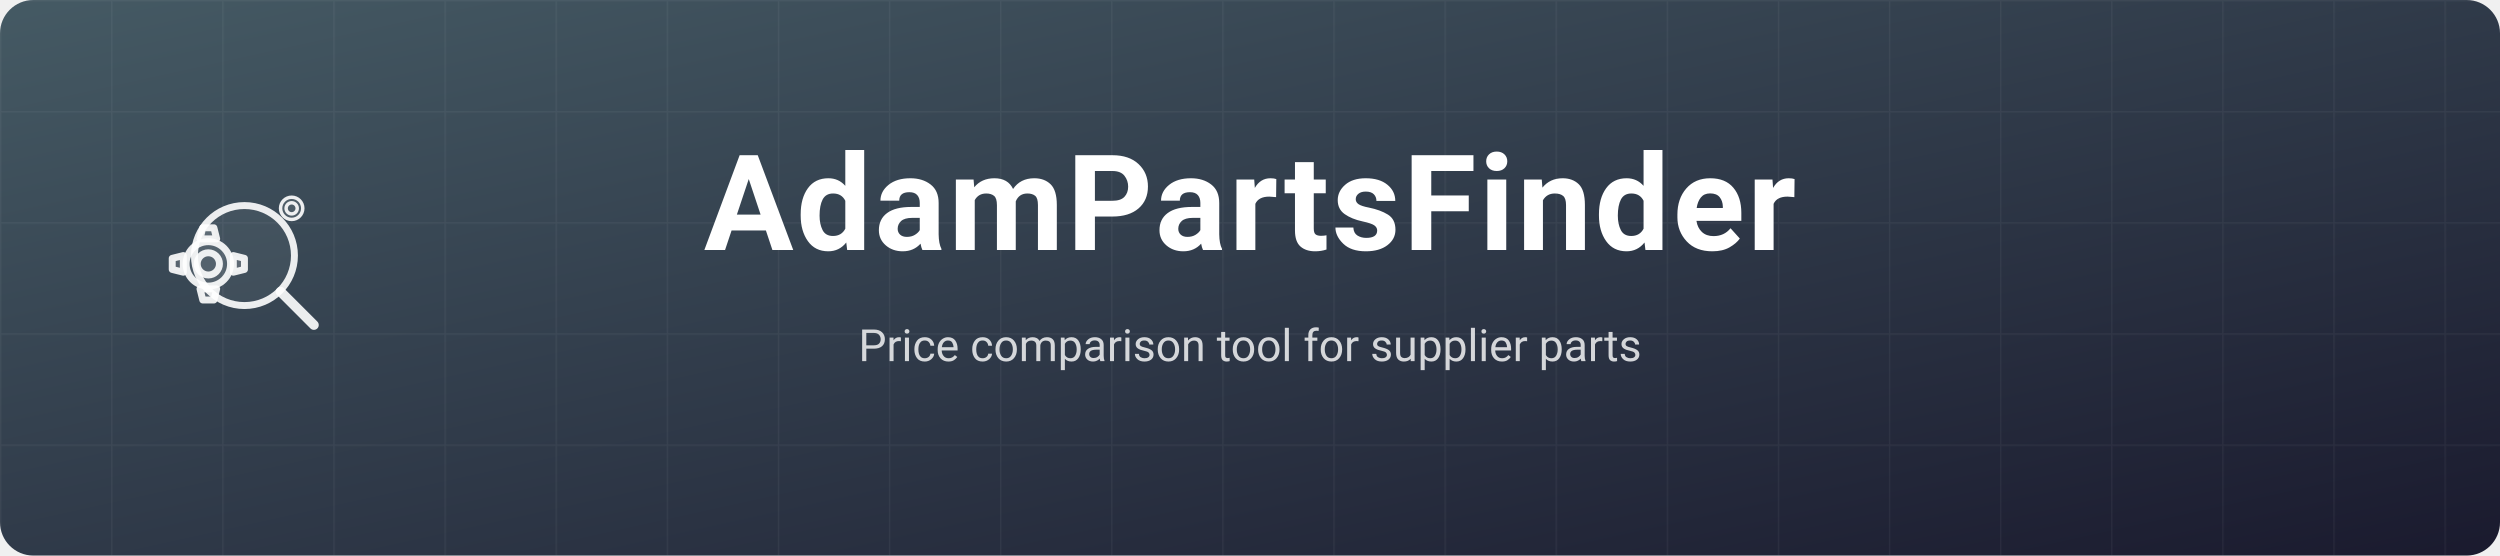
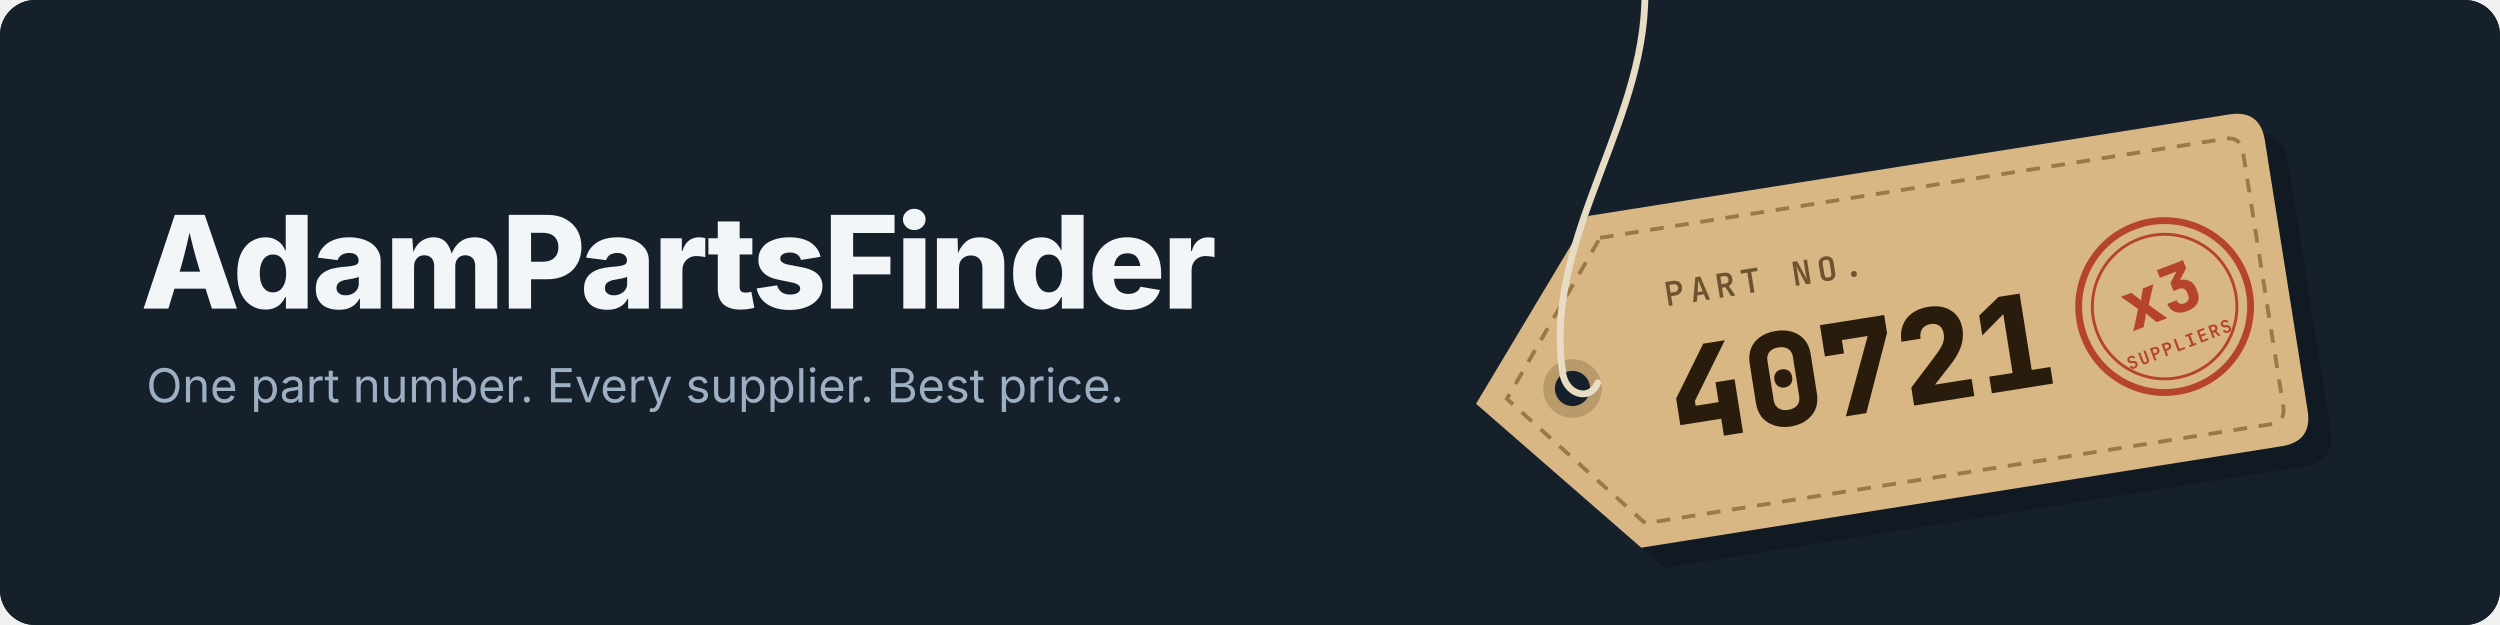
- <svg xmlns="http://www.w3.org/2000/svg" width="900" height="200" viewBox="0 0 900 200">
-   <defs>
-     <linearGradient id="bg" x1="0%" y1="0%" x2="100%" y2="100%">
-       <stop offset="0%" style="stop-color:#455A64" />
-       <stop offset="100%" style="stop-color:#1A1A2E" />
-     </linearGradient>
-     <pattern id="grid" width="40" height="40" patternUnits="userSpaceOnUse">
-       <path d="M 40 0 L 0 0 0 40" fill="none" stroke="rgba(255,255,255,0.05)" stroke-width="1" />
-     </pattern>
-   </defs>
-   <rect width="900" height="200" rx="12" fill="url(#bg)" />
-   <rect width="900" height="200" rx="12" fill="url(#grid)" />
-   <g transform="translate(80, 100)" fill="none" stroke="rgba(255,255,255,0.9)" stroke-width="2.5" stroke-linecap="round" stroke-linejoin="round">
-     <g transform="translate(-5, -5)">
-       <circle cx="0" cy="0" r="8" fill="rgba(255,255,255,0.1)" />
-       <circle cx="0" cy="0" r="4" fill="none" />
-       <path d="M-2,-13 L2,-13 L3,-9 L-3,-9 Z" fill="rgba(255,255,255,0.15)" stroke="rgba(255,255,255,0.9)" />
-       <path d="M-2,13 L2,13 L3,9 L-3,9 Z" fill="rgba(255,255,255,0.15)" stroke="rgba(255,255,255,0.9)" />
-       <path d="M-13,-2 L-13,2 L-9,3 L-9,-3 Z" fill="rgba(255,255,255,0.15)" stroke="rgba(255,255,255,0.9)" />
-       <path d="M13,-2 L13,2 L9,3 L9,-3 Z" fill="rgba(255,255,255,0.15)" stroke="rgba(255,255,255,0.9)" />
+ <svg xmlns="http://www.w3.org/2000/svg" viewBox="0 0 1280 320" width="1280" height="320" role="img" aria-label="AdamPartsFinder">
+   <clipPath id="c">
+     <rect width="1280" height="320" rx="18" />
+   </clipPath>
+   <g clip-path="url(#c)">
+     <rect width="1280" height="320" fill="#15202B" />
+     <path d="M0 0H1280V320H0Z" fill="#15202B" />
+     <path fill="#F3F6F9" d="M73.5 158l16-48h15.3l16.5 48h-12.8l-6.7-21q-1.6-5.2-3.1-11.1q-1.5-5.9-3-12.3h2.6q-1.5 6.4-2.8 12.3q-1.4 5.9-2.9 11.1l-6.4 21zm10.9-10.2v-8.7h26v8.7zm51.5 10.7q-4 0-7.3-2.1q-3.2-2-5.2-6.1q-1.9-4.2-1.9-10.3q0-6.3 2-10.4q2-4.1 5.3-6.1q3.3-2 7-2q2.9 0 4.9 1q2.1 1 3.4 2.5q1.3 1.5 1.9 3.2h.3v-18.2h11.2v48h-11.1v-5.8h-.4q-.7 1.6-2 3q-1.3 1.5-3.3 2.4q-2 .9-4.8.9zm3.9-8.8q2.1 0 3.6-1.2q1.5-1.2 2.3-3.4q.8-2.1.8-5.1q0-3-.8-5.1q-.8-2.2-2.3-3.4q-1.5-1.2-3.6-1.2q-2.2 0-3.7 1.2q-1.5 1.2-2.3 3.4q-.8 2.2-.8 5.1q0 2.9.8 5.1q.8 2.2 2.3 3.4q1.5 1.2 3.7 1.2zm33.7 8.9q-3.4 0-6.1-1.1q-2.7-1.2-4.2-3.6q-1.5-2.3-1.5-5.9q0-3 1-5.1q1.1-2 2.9-3.3q1.9-1.3 4.3-2q2.4-.6 5.2-.9q3.1-.2 4.9-.5q1.9-.3 2.8-.9q.8-.7.8-1.8v-.1q0-1.3-.6-2.1q-.5-.9-1.6-1.3q-1.1-.5-2.7-.5q-1.5 0-2.7.5q-1.2.4-2 1.3q-.8.8-1.1 1.9l-10.2-1.3q.7-3.1 2.8-5.4q2.1-2.4 5.5-3.7q3.3-1.3 7.8-1.3q3.4 0 6.3.8q2.9.8 5.1 2.3q2.2 1.6 3.4 3.8q1.3 2.2 1.3 5.1v24.5h-10.6v-5h-.3q-1 1.8-2.5 3.1q-1.5 1.2-3.5 1.9q-1.9.6-4.5.6zm3.5-7.4q1.9 0 3.4-.8q1.5-.7 2.4-2.1q.9-1.3.9-3.1v-3.5q-.5.3-1.2.5q-.7.2-1.6.4q-.9.2-1.7.3q-.9.2-1.7.3q-1.6.2-2.8.8q-1.2.5-1.8 1.4q-.6.9-.6 2.1q0 1.2.6 2q.6.8 1.7 1.3q1 .4 2.4.4zm23.8 6.8v-36h10.3l.7 9.3h-.8q.8-3.5 2.5-5.7q1.6-2.1 3.9-3.1q2.2-1 4.6-1q3.9 0 6.3 2.5q2.3 2.5 3.6 8.1h-1.2q.8-3.8 2.7-6.1q1.9-2.4 4.4-3.5q2.5-1 5.2-1q3.4 0 6 1.4q2.6 1.5 4.1 4.3q1.5 2.7 1.5 6.5v24.3h-11.3v-21.8q0-2.7-1.4-4.1q-1.4-1.4-3.7-1.4q-1.5 0-2.7.7q-1.2.7-1.8 2q-.6 1.2-.6 3v21.6h-10.8v-21.9q0-2.5-1.4-4q-1.4-1.4-3.6-1.4q-1.6 0-2.8.7q-1.1.7-1.8 2q-.7 1.3-.7 3.2v21.4zm59.7 0v-48h19.7q5.4 0 9.3 2.1q3.9 2.1 6.1 5.8q2.1 3.8 2.1 8.7q0 4.9-2.2 8.6q-2.1 3.7-6.1 5.8q-4 2-9.5 2h-12.2v-9h10.1q2.7 0 4.5-.9q1.8-1 2.7-2.6q.9-1.7.9-3.9q0-2.3-.9-3.9q-.9-1.7-2.7-2.6q-1.9-.9-4.5-.9h-5.9v38.8zm50.4.6q-3.4 0-6.1-1.1q-2.7-1.2-4.2-3.6q-1.6-2.3-1.6-5.9q0-3 1.1-5.1q1-2 2.9-3.3q1.9-1.3 4.3-2q2.4-.6 5.1-.9q3.1-.2 5-.5q1.9-.3 2.7-.9q.9-.7.9-1.8v-.1q0-1.3-.6-2.1q-.6-.9-1.7-1.3q-1.1-.5-2.6-.5q-1.6 0-2.8.5q-1.2.4-1.9 1.3q-.8.8-1.1 1.9l-10.2-1.3q.7-3.1 2.8-5.4q2.1-2.4 5.4-3.7q3.4-1.3 7.9-1.3q3.3 0 6.3.8q2.9.8 5.1 2.3q2.2 1.6 3.4 3.8q1.2 2.2 1.2 5.1v24.5h-10.6v-5h-.3q-.9 1.8-2.4 3.1q-1.5 1.2-3.5 1.9q-2 .6-4.5.6zm3.4-7.4q1.9 0 3.4-.8q1.6-.7 2.5-2.1q.9-1.3.9-3.1v-3.5q-.5.3-1.2.5q-.8.2-1.6.4q-.9.2-1.8.3q-.8.2-1.6.3q-1.7.2-2.8.8q-1.2.5-1.8 1.4q-.6.9-.6 2.1q0 1.2.6 2q.6.8 1.6 1.3q1.1.4 2.4.4zm23.9 6.8v-36h10.9v6.5h.3q1-3.5 3.3-5.3q2.2-1.7 5.2-1.7q.8 0 1.6.1q.9.1 1.6.3v9.8q-.8-.3-2.1-.4q-1.4-.2-2.4-.2q-2.1 0-3.7.9q-1.6.9-2.6 2.6q-.9 1.6-.9 3.7v19.7zm47-36v8.3h-22.5v-8.3zm-17.7-8.6h11.2v33.6q0 1.4.7 2.1q.7.7 2.2.7q.6 0 1.6-.1q1.1-.2 1.5-.3l1.5 8.2q-1.9.5-3.7.7q-1.8.2-3.4.2q-5.7 0-8.7-2.7q-2.9-2.7-2.9-7.8zm36.7 45.3q-4.6 0-8.1-1.3q-3.6-1.3-5.8-3.8q-2.2-2.5-2.9-5.9l10.5-1.6q.6 2.3 2.3 3.5q1.6 1.2 4.4 1.2q2.4 0 3.7-.8q1.4-.9 1.4-2.2q0-1.3-1.1-2q-1.1-.8-3.3-1.2l-6.3-1.3q-5.4-1-8-3.6q-2.7-2.6-2.7-6.7q0-3.7 2-6.2q1.9-2.6 5.5-3.9q3.5-1.4 8.4-1.4q4.5 0 7.8 1.2q3.4 1.2 5.4 3.5q2.1 2.2 2.7 5.3l-10 1.6q-.5-1.8-1.9-2.8q-1.5-1-3.8-1q-2.1 0-3.5.8q-1.4.8-1.4 2.2q0 1.1.9 1.9q.9.8 3.2 1.3l6.9 1.3q5.3 1 8 3.4q2.6 2.4 2.6 6.3q0 3.7-2.2 6.4q-2.1 2.8-6 4.3q-3.8 1.5-8.7 1.5zm21.2-.7v-48h32.6v9.3h-21.2v12.1h19.1v9.1h-19.1v17.5zm37.1 0v-36h11.3v36zm5.6-40.2q-2.4 0-4.1-1.6q-1.7-1.6-1.7-3.9q0-2.2 1.7-3.8q1.7-1.6 4.1-1.6q2.4 0 4.1 1.6q1.7 1.6 1.7 3.8q0 2.3-1.7 3.9q-1.7 1.6-4.1 1.6zm22.9 19.6v20.6h-11.3v-36h10.6l.2 9.1h-.5q1.3-4.3 4.2-7q2.8-2.6 7.5-2.6q3.8 0 6.6 1.7q2.8 1.7 4.4 4.7q1.5 3.1 1.5 7.2v22.9h-11.2v-20.8q0-3-1.6-4.7q-1.5-1.7-4.3-1.7q-1.8 0-3.2.8q-1.4.8-2.2 2.2q-.7 1.5-.7 3.6zm42.2 21.1q-4 0-7.3-2.1q-3.3-2-5.2-6.1q-2-4.2-2-10.3q0-6.3 2.1-10.4q2-4.1 5.2-6.1q3.3-2 7.1-2q2.9 0 4.9 1q2 1 3.3 2.5q1.3 1.5 2 3.2h.2v-18.2h11.3v48h-11.1v-5.8h-.4q-.7 1.6-2 3q-1.4 1.5-3.4 2.4q-2 .9-4.7.9zm3.8-8.8q2.1 0 3.7-1.2q1.5-1.2 2.3-3.4q.8-2.1.8-5.1q0-3-.8-5.1q-.8-2.2-2.3-3.4q-1.5-1.2-3.7-1.2q-2.2 0-3.7 1.2q-1.5 1.2-2.2 3.4q-.8 2.2-.8 5.1q0 2.9.8 5.1q.8 2.2 2.3 3.4q1.5 1.2 3.6 1.2zm40.5 9q-5.6 0-9.7-2.3q-4.1-2.2-6.3-6.4q-2.2-4.1-2.2-9.9q0-5.5 2.2-9.7q2.2-4.2 6.2-6.5q4-2.4 9.4-2.4q3.8 0 7 1.2q3.1 1.2 5.5 3.5q2.3 2.4 3.6 5.8q1.3 3.4 1.3 7.9v2.8h-31.2v-6.5h25.8l-5.2 1.5q0-2.5-.8-4.3q-.8-1.8-2.2-2.8q-1.5-.9-3.7-.9q-2.2 0-3.7.9q-1.5 1-2.3 2.8q-.8 1.7-.8 4.1v4.7q0 2.8.9 4.6q.9 1.9 2.6 2.8q1.6.9 3.8.9q1.5 0 2.7-.4q1.3-.4 2.2-1.3q.9-.8 1.3-2l10 1.7q-.9 3.1-3.1 5.4q-2.2 2.3-5.6 3.5q-3.3 1.3-7.7 1.3zm21.4-.7v-36h10.9v6.5h.4q.9-3.5 3.2-5.3q2.2-1.7 5.2-1.7q.8 0 1.6.1q.9.1 1.6.3v9.8q-.8-.3-2.1-.4q-1.4-.2-2.4-.2q-2.1 0-3.7.9q-1.6.9-2.6 2.6q-.9 1.6-.9 3.7v19.7z" />
+     <path fill="#9DB0C3" d="M84.2 206.2q-2.3 0-4-1q-1.8-1.1-2.8-3.1q-1-2.1-1-4.8q0-2.8 1-4.8q1-2 2.8-3.1q1.7-1.1 4-1.1q2.2 0 4 1.1q1.7 1.1 2.7 3.1q1 2 1 4.8q0 2.7-1 4.8q-1 2-2.7 3.1q-1.8 1-4 1zm0-2q1.5 0 2.8-.8q1.3-.8 2-2.4q.8-1.5.8-3.7q0-2.3-.8-3.8q-.7-1.6-2-2.3q-1.3-.8-2.8-.8q-1.6 0-2.8.8q-1.3.8-2.1 2.3q-.7 1.5-.7 3.8q0 2.2.7 3.7q.8 1.6 2.1 2.4q1.2.8 2.8.8zm13.1-6.1v7.9h-2.1v-13.1h2v3.2h-.3q.6-1.8 1.8-2.6q1.1-.8 2.5-.8q1.4 0 2.4.6q1 .5 1.5 1.6q.6 1.1.6 2.8v8.3h-2.1v-8.1q0-1.6-.8-2.4q-.8-.9-2.2-.9q-.9 0-1.7.4q-.7.5-1.2 1.2q-.4.8-.4 1.9zm17.6 8.2q-1.9 0-3.3-.9q-1.4-.8-2.1-2.3q-.7-1.5-.7-3.5q0-2.1.7-3.6q.7-1.5 2-2.4q1.4-.9 3.1-.9q1.1 0 2.1.4q1 .3 1.8 1.1q.9.8 1.4 2q.5 1.3.5 3.1v.9h-10.2v-1.8h9l-1 .6q0-1.2-.4-2.3q-.4-1-1.2-1.5q-.8-.6-2-.6q-1.1 0-2 .6q-.8.6-1.3 1.5q-.4.9-.4 2v1.2q0 1.4.5 2.4q.5 1.1 1.4 1.6q.9.5 2.1.5q.8 0 1.4-.2q.6-.2 1.1-.7q.5-.4.7-1.1l2 .6q-.3.9-1 1.7q-.7.7-1.8 1.2q-1.1.4-2.4.4zm15.2 4.6v-18h2.1v2.1h.2q.2-.4.6-.9q.4-.5 1.2-.9q.7-.5 2-.5q1.6 0 2.9.9q1.2.8 1.9 2.3q.8 1.5.8 3.6q0 2.1-.8 3.6q-.7 1.5-1.9 2.3q-1.3.9-2.9.9q-1.2 0-2-.4q-.8-.5-1.2-1q-.4-.6-.6-.9h-.2v6.9zm5.8-6.5q1.2 0 2-.7q.9-.6 1.3-1.7q.4-1.2.4-2.5q0-1.4-.4-2.5q-.4-1.1-1.2-1.7q-.9-.7-2.1-.7q-1.2 0-2 .6q-.9.6-1.3 1.7q-.4 1.1-.4 2.6q0 1.4.4 2.5q.5 1.1 1.3 1.8q.8.6 2 .6zm12.8 1.9q-1.2 0-2.2-.5q-1-.4-1.6-1.3q-.6-.9-.6-2.2q0-1.2.4-1.9q.4-.7 1.2-1.1q.7-.4 1.6-.6q.9-.2 1.9-.3q1.1-.1 1.9-.2q.7-.1 1.1-.3q.3-.2.3-.7h0q0-.9-.3-1.4q-.3-.6-.9-.9q-.6-.3-1.5-.3q-1 0-1.6.3q-.7.3-1.1.7q-.4.5-.6.9l-2.1-.7q.5-1.2 1.4-1.8q.8-.7 1.9-1q1-.3 2-.3q.7 0 1.5.2q.8.2 1.6.6q.8.5 1.3 1.4q.5.9.5 2.5v8.6h-2v-1.8h-.2q-.2.5-.7 1q-.5.4-1.3.8q-.8.3-1.9.3zm.4-1.9q1.2 0 2-.4q.8-.5 1.2-1.2q.4-.7.4-1.5v-1.9q-.1.2-.5.3q-.5.1-1 .2q-.6.1-1.1.2q-.5.1-.8.1q-.8.1-1.5.3q-.6.3-1 .7q-.4.4-.4 1.2q0 .7.3 1.1q.4.5 1 .7q.6.2 1.4.2zm9.4 1.6v-13.1h2.1v2h.1q.4-1 1.3-1.6q.9-.6 2.1-.6q.2 0 .6 0q.3 0 .5 0v2.2q-.1-.1-.5-.1q-.4 0-.8 0q-.9 0-1.7.3q-.7.4-1.1 1.1q-.5.7-.5 1.6v8.2zm14.6-13.1v1.8h-6.8v-1.8zm-4.8-3.1h2.1v12.8q0 .9.4 1.3q.3.4 1.1.4q.2 0 .6-.1q.3 0 .5-.1l.5 1.8q-.4.1-.8.2q-.4.1-.8.1q-1.7 0-2.7-.9q-.9-.9-.9-2.5zm16.4 8.3v7.9h-2.2v-13.1h2.1v3.2h-.3q.6-1.8 1.7-2.6q1.1-.8 2.6-.8q1.3 0 2.3.6q1 .5 1.6 1.6q.5 1.1.5 2.8v8.3h-2.1v-8.1q0-1.6-.8-2.4q-.8-.9-2.1-.9q-1 0-1.7.4q-.8.5-1.2 1.2q-.4.8-.4 1.9zm16.5 8.1q-1.4 0-2.4-.6q-1-.5-1.5-1.6q-.6-1.1-.6-2.8v-8.3h2.1v8.1q0 1.6.8 2.4q.8.9 2.2.9q.9 0 1.7-.4q.7-.5 1.2-1.2q.4-.8.4-1.9v-7.9h2.1v13.1h-2v-3.2h.3q-.7 1.9-1.8 2.6q-1.1.8-2.5.8zm9.7-.2v-13.1h2.1v2.9h-.2q.3-1 .9-1.7q.5-.7 1.3-1.1q.8-.3 1.6-.3q1.5 0 2.4.8q.8.9 1.1 2.4h-.3q.3-1 .9-1.7q.6-.8 1.5-1.1q.9-.4 1.9-.4q1.1 0 2.1.5q.9.4 1.5 1.4q.5 1 .5 2.6v8.8h-2.1v-8.8q0-1.4-.8-2q-.8-.6-1.8-.6q-.9 0-1.5.4q-.7.3-1 1q-.4.6-.4 1.4v8.6h-2.1v-9q0-1.1-.7-1.7q-.7-.7-1.8-.7q-.8 0-1.5.3q-.7.4-1.1 1.1q-.4.7-.4 1.8v8.2zm27.1.3q-1.2 0-2-.4q-.7-.5-1.2-1q-.4-.6-.6-.9h-.2v2h-2.1v-17.5h2.1v6.5h.2q.2-.4.6-.9q.4-.5 1.2-.9q.7-.5 2-.5q1.6 0 2.9.9q1.2.8 2 2.3q.7 1.5.7 3.6q0 2.1-.7 3.6q-.7 1.5-2 2.3q-1.2.9-2.9.9zm-.3-1.9q1.2 0 2.1-.7q.8-.6 1.2-1.7q.4-1.2.4-2.5q0-1.4-.4-2.5q-.4-1.1-1.2-1.7q-.9-.7-2.1-.7q-1.2 0-2 .6q-.8.6-1.3 1.7q-.4 1.1-.4 2.6q0 1.4.4 2.5q.5 1.1 1.3 1.8q.8.6 2 .6zm14.4 1.9q-1.9 0-3.2-.9q-1.4-.8-2.2-2.3q-.7-1.5-.7-3.5q0-2.1.7-3.6q.8-1.5 2.1-2.4q1.3-.9 3.1-.9q1 0 2.1.4q1 .3 1.8 1.1q.8.8 1.3 2q.5 1.3.5 3.1v.9h-10.2v-1.8h9.1l-1 .6q0-1.2-.4-2.3q-.4-1-1.2-1.5q-.8-.6-2-.6q-1.2 0-2 .6q-.9.6-1.3 1.5q-.5.9-.5 2v1.2q0 1.4.5 2.4q.5 1.1 1.4 1.6q1 .5 2.2.5q.7 0 1.4-.2q.6-.2 1-.7q.5-.4.8-1.1l2 .6q-.3.9-1 1.7q-.8.7-1.8 1.2q-1.1.4-2.5.4zm8.5-.3v-13.1h2.1v2h.1q.4-1 1.3-1.6q.9-.6 2.1-.6q.2 0 .6 0q.3 0 .5 0v2.2q-.1-.1-.5-.1q-.4 0-.8 0q-.9 0-1.7.3q-.7.4-1.1 1.1q-.5.7-.5 1.6v8.2zm9.2.2q-.7 0-1.2-.5q-.4-.5-.4-1.1q0-.7.4-1.1q.5-.5 1.2-.5q.6 0 1.1.5q.4.4.4 1.1q0 .6-.4 1.1q-.5.5-1.1.5zm12.3-.2v-17.5h10.6v2h-8.4v5.7h7.8v2h-7.8v5.8h8.5v2zm17.9 0l-5-13.1h2.3l2.8 7.8q.5 1.2.8 2.4q.3 1.2.6 2.3h-.7q.3-1.1.6-2.3q.3-1.2.8-2.4l2.7-7.8h2.4l-5.1 13.1zm14.8.3q-1.9 0-3.3-.9q-1.4-.8-2.1-2.3q-.8-1.5-.8-3.5q0-2.1.8-3.6q.7-1.5 2-2.4q1.4-.9 3.1-.9q1.1 0 2.1.4q1 .3 1.8 1.1q.9.8 1.3 2q.5 1.3.5 3.1v.9h-10.1v-1.8h9l-1 .6q0-1.2-.4-2.3q-.4-1-1.2-1.5q-.8-.6-2-.6q-1.2 0-2 .6q-.8.6-1.3 1.5q-.4.9-.4 2v1.2q0 1.4.5 2.4q.5 1.1 1.4 1.6q.9.5 2.1.5q.8 0 1.4-.2q.6-.2 1.1-.7q.4-.4.7-1.1l2 .6q-.3.9-1 1.7q-.7.7-1.8 1.2q-1.1.4-2.4.4zm8.5-.3v-13.1h2v2h.1q.4-1 1.3-1.6q1-.6 2.1-.6q.3 0 .6 0q.3 0 .5 0v2.2q-.1-.1-.5-.1q-.3 0-.8 0q-.9 0-1.6.3q-.8.4-1.2 1.1q-.4.7-.4 1.6v8.2zm9.2 4.7l.5-1.8l.2.1q.7.1 1.2.1q.5-.1.9-.6q.5-.4.8-1.3l.4-1.1l-5-13.2h2.3l2.8 7.8q.4 1.2.7 2.4q.3 1.2.6 2.3h-.7q.3-1.1.6-2.3q.3-1.2.8-2.4l2.8-7.8h2.3l-5.8 15.1q-.4 1-.9 1.7q-.6.6-1.3 1q-.8.3-1.7.3q-.6 0-1-.1q-.4-.1-.5-.2zm24.9-4.4q-1.4 0-2.4-.4q-1.1-.4-1.8-1.2q-.6-.8-.9-1.9l2-.5q.3 1.1 1.1 1.6q.8.5 1.9.5q1.4 0 2.2-.6q.8-.5.8-1.4q0-.6-.4-1.1q-.5-.4-1.5-.7l-2.2-.5q-1.7-.4-2.6-1.3q-.9-.9-.9-2.2q0-1.2.7-2q.6-.9 1.7-1.4q1.1-.5 2.5-.5q1.3 0 2.3.4q.9.4 1.5 1.2q.6.7.9 1.6l-1.9.5q-.3-.7-.9-1.3q-.6-.6-1.9-.6q-1.2 0-2 .6q-.7.5-.7 1.3q0 .8.5 1.2q.5.4 1.7.7l1.9.5q1.8.4 2.7 1.3q.8.9.8 2.2q0 1.2-.6 2.1q-.7.8-1.8 1.4q-1.2.5-2.7.5zm12.6-.1q-1.3 0-2.3-.6q-1-.5-1.6-1.6q-.5-1.1-.5-2.8v-8.3h2.1v8.1q0 1.6.8 2.4q.8.9 2.2.9q.9 0 1.6-.4q.8-.5 1.2-1.2q.4-.8.4-1.9v-7.9h2.2v13.1h-2.1v-3.2h.3q-.6 1.9-1.7 2.6q-1.1.8-2.6.8zm9.8 4.7v-18h2v2.1h.2q.3-.4.7-.9q.4-.5 1.1-.9q.8-.5 2-.5q1.7 0 2.9.9q1.3.8 2 2.3q.7 1.5.7 3.6q0 2.1-.7 3.6q-.7 1.5-2 2.3q-1.2.9-2.8.9q-1.3 0-2.1-.4q-.7-.5-1.1-1q-.4-.6-.7-.9h-.1v6.9zm5.7-6.5q1.3 0 2.1-.7q.8-.6 1.2-1.7q.4-1.2.4-2.5q0-1.4-.4-2.5q-.4-1.1-1.2-1.7q-.8-.7-2.1-.7q-1.2 0-2 .6q-.8.6-1.2 1.7q-.4 1.1-.4 2.6q0 1.4.4 2.5q.4 1.1 1.2 1.8q.9.6 2 .6zm9 6.5v-18h2v2.1h.2q.3-.4.7-.9q.4-.5 1.1-.9q.8-.5 2-.5q1.7 0 2.9.9q1.3.8 2 2.3q.7 1.5.7 3.6q0 2.1-.7 3.6q-.7 1.5-2 2.3q-1.2.9-2.9.9q-1.2 0-2-.4q-.7-.5-1.1-1q-.4-.6-.7-.9h-.1v6.9zm5.7-6.5q1.3 0 2.1-.7q.8-.6 1.2-1.7q.4-1.2.4-2.5q0-1.4-.4-2.5q-.4-1.1-1.2-1.7q-.8-.7-2.1-.7q-1.2 0-2 .6q-.8.6-1.2 1.7q-.4 1.1-.4 2.6q0 1.4.4 2.5q.4 1.1 1.2 1.8q.8.6 2 .6zm11.1-15.9v17.5h-2.1v-17.5zm3.7 17.5v-13.1h2.1v13.1zm1-15.2q-.6 0-1-.5q-.4-.4-.4-.9q0-.6.4-1q.4-.4 1-.4q.6 0 1.1.4q.4.4.4 1q0 .5-.4.9q-.5.5-1.1.5zm10.3 15.5q-1.9 0-3.3-.9q-1.4-.8-2.1-2.3q-.7-1.5-.7-3.5q0-2.1.7-3.6q.7-1.5 2-2.4q1.4-.9 3.1-.9q1.1 0 2.1.4q1 .3 1.8 1.1q.9.8 1.4 2q.5 1.3.5 3.1v.9h-10.2v-1.8h9l-1 .6q0-1.2-.4-2.3q-.4-1-1.2-1.5q-.8-.6-2-.6q-1.1 0-2 .6q-.8.6-1.3 1.5q-.4.9-.4 2v1.2q0 1.4.5 2.4q.5 1.1 1.4 1.6q.9.5 2.1.5q.8 0 1.4-.2q.6-.2 1.1-.7q.5-.4.7-1.1l2 .6q-.3.9-1 1.7q-.7.7-1.8 1.2q-1.1.4-2.4.4zm8.5-.3v-13.1h2v2h.2q.3-1 1.3-1.6q.9-.6 2.1-.6q.2 0 .5 0q.3 0 .5 0v2.2q-.1-.1-.4-.1q-.4 0-.8 0q-1 0-1.7.3q-.8.4-1.2 1.1q-.4.7-.4 1.6v8.2zm9.1.2q-.6 0-1.1-.5q-.5-.5-.5-1.1q0-.7.5-1.1q.5-.5 1.1-.5q.7 0 1.1.5q.5.4.5 1.1q0 .6-.5 1.1q-.4.5-1.1.5zm12.3-.2v-17.5h6.2q1.8 0 3 .7q1.2.6 1.8 1.6q.6 1.1.6 2.4q0 1.1-.4 1.8q-.4.8-1.1 1.2q-.6.4-1.4.6v.2q.9 0 1.7.6q.8.5 1.3 1.4q.6 1 .6 2.3q0 1.4-.6 2.4q-.6 1.1-1.9 1.7q-1.3.6-3.4.6zm2.3-2h4.1q2 0 2.9-.8q.8-.7.8-1.9q0-.9-.4-1.6q-.5-.7-1.3-1.2q-.8-.4-1.9-.4h-4.2zm0-7.8h3.8q.9 0 1.7-.4q.8-.3 1.2-1q.5-.7.5-1.6q0-1.1-.8-1.9q-.8-.8-2.5-.8h-3.9zm18.7 10.1q-1.9 0-3.3-.9q-1.4-.8-2.1-2.3q-.8-1.5-.8-3.5q0-2.1.8-3.6q.7-1.5 2-2.4q1.4-.9 3.1-.9q1.1 0 2.1.4q1 .3 1.8 1.1q.9.8 1.4 2q.4 1.3.4 3.1v.9h-10.1v-1.8h9l-1 .6q0-1.2-.4-2.3q-.4-1-1.2-1.5q-.8-.6-2-.6q-1.1 0-2 .6q-.8.6-1.3 1.5q-.4.9-.4 2v1.2q0 1.4.5 2.4q.5 1.1 1.4 1.6q.9.5 2.1.5q.8 0 1.4-.2q.6-.2 1.1-.7q.5-.4.7-1.1l2 .6q-.3.9-1 1.7q-.7.7-1.8 1.2q-1.1.4-2.4.4zm12.9 0q-1.3 0-2.4-.4q-1-.4-1.7-1.2q-.7-.8-.9-1.9l2-.5q.3 1.1 1.1 1.6q.7.5 1.9.5q1.4 0 2.2-.6q.8-.5.8-1.4q0-.6-.5-1.1q-.4-.4-1.4-.7l-2.2-.5q-1.8-.4-2.6-1.3q-.9-.9-.9-2.2q0-1.2.6-2q.7-.9 1.7-1.4q1.1-.5 2.5-.5q1.4 0 2.3.4q1 .4 1.6 1.2q.6.7.8 1.6l-1.9.5q-.2-.7-.9-1.3q-.6-.6-1.9-.6q-1.1 0-1.9.6q-.8.5-.8 1.3q0 .8.5 1.2q.6.4 1.7.7l2 .5q1.8.4 2.6 1.3q.9.9.9 2.2q0 1.2-.7 2.1q-.6.8-1.8 1.4q-1.1.5-2.7.5zm13.4-13.4v1.8h-6.8v-1.8zm-4.8-3.1h2.1v12.8q0 .9.4 1.3q.3.4 1.1.4q.2 0 .6-.1q.3 0 .5-.1l.5 1.8q-.4.1-.8.2q-.4.1-.8.1q-1.7 0-2.7-.9q-.9-.9-.9-2.5zm14.2 21.1v-18h2.1v2.1h.2q.2-.4.6-.9q.4-.5 1.2-.9q.7-.5 2-.5q1.7 0 2.9.9q1.2.8 2 2.3q.7 1.5.7 3.6q0 2.1-.7 3.6q-.7 1.5-2 2.3q-1.2.9-2.9.9q-1.2 0-2-.4q-.7-.5-1.2-1q-.4-.6-.6-.9h-.1v6.9zm5.8-6.5q1.2 0 2.1-.7q.8-.6 1.2-1.7q.4-1.2.4-2.5q0-1.4-.4-2.5q-.4-1.1-1.2-1.7q-.9-.7-2.1-.7q-1.2 0-2 .6q-.8.6-1.3 1.7q-.4 1.1-.4 2.6q0 1.4.4 2.5q.5 1.1 1.3 1.8q.8.6 2 .6zm8.9 1.6v-13.1h2.1v2h.1q.4-1 1.3-1.6q.9-.6 2.1-.6q.2 0 .6 0q.3 0 .5 0v2.2q-.1-.1-.5-.1q-.4 0-.8 0q-.9 0-1.7.3q-.7.4-1.1 1.1q-.5.7-.5 1.6v8.2zm9.3 0v-13.1h2.1v13.1zm1.1-15.2q-.6 0-1.1-.5q-.4-.4-.4-.9q0-.6.4-1q.5-.4 1.1-.4q.6 0 1 .4q.4.4.4 1q0 .5-.4.9q-.4.5-1 .5zm10.1 15.5q-1.8 0-3.2-.9q-1.3-.8-2.1-2.3q-.7-1.6-.7-3.6q0-2 .7-3.5q.8-1.6 2.1-2.4q1.4-.9 3.2-.9q.9 0 1.7.3q.9.2 1.6.7q.7.5 1.2 1.1q.5.7.8 1.6l-2.1.5q-.1-.5-.4-.9q-.3-.4-.7-.7q-.4-.3-1-.5q-.5-.2-1.1-.2q-1.4 0-2.2.7q-.8.7-1.3 1.8q-.4 1.1-.4 2.4q0 1.3.4 2.4q.5 1.1 1.3 1.8q.8.7 2.2.7q.6 0 1.2-.2q.5-.2.9-.5q.5-.3.8-.7q.2-.5.4-1l2 .6q-.3.8-.8 1.5q-.5.7-1.2 1.2q-.7.5-1.5.7q-.9.3-1.8.3zm13.8 0q-1.9 0-3.2-.9q-1.4-.8-2.2-2.3q-.7-1.5-.7-3.5q0-2.1.7-3.6q.7-1.5 2.1-2.4q1.3-.9 3.1-.9q1 0 2 .4q1.1.3 1.9 1.1q.8.8 1.3 2q.5 1.3.5 3.1v.9h-10.2v-1.8h9.1l-1 .6q0-1.2-.4-2.3q-.4-1-1.2-1.5q-.8-.6-2-.6q-1.2 0-2 .6q-.9.6-1.3 1.5q-.5.9-.5 2v1.2q0 1.4.5 2.4q.5 1.1 1.4 1.6q1 .5 2.1.5q.8 0 1.5-.2q.6-.2 1-.7q.5-.4.7-1.1l2.1.6q-.3.9-1 1.7q-.8.7-1.8 1.2q-1.1.4-2.5.4zm10.1-.1q-.6 0-1.1-.5q-.5-.5-.5-1.1q0-.7.5-1.1q.5-.5 1.1-.5q.7 0 1.1.5q.5.4.5 1.1q0 .6-.5 1.1q-.4.5-1.1.5z" />
+     <g transform="translate(975 172) rotate(-9)">
+       <path d="M-150 -86H182Q198 -86 198 -70V70Q198 86 182 86H-150L-222 0Z" fill="#0B1117" opacity=".45" transform="translate(10 12)" />
+       <path d="M-150 -86H182Q198 -86 198 -70V70Q198 86 182 86H-150L-222 0Z" fill="#D8B784" />
+       <path d="M-146 -74H178Q186 -74 186 -66V66Q186 74 178 74H-146L-206 0Z" fill="none" stroke="#9C7747" stroke-width="2" stroke-dasharray="7 6" />
+       <circle cx="-172" cy="0" r="15" fill="#B89A6B" />
+       <circle cx="-172" cy="0" r="9" fill="#15202B" />
+       <path fill="#6E5330" d="M-116.6 -34L-116.6 -46.4L-112.5 -46.4Q-111.3 -46.4 -110.4 -45.9Q-109.5 -45.5 -109 -44.6Q-108.5 -43.8 -108.5 -42.6Q-108.5 -41.5 -109 -40.6Q-109.5 -39.8 -110.4 -39.3Q-111.3 -38.8 -112.5 -38.8L-114.7 -38.8L-114.7 -34ZM-114.7 -40.6L-112.5 -40.6Q-111.6 -40.6 -111.1 -41.2Q-110.5 -41.7 -110.5 -42.6Q-110.5 -43.5 -111.1 -44.1Q-111.6 -44.6 -112.5 -44.6L-114.7 -44.6ZM-104.1 -34L-101 -46.4L-98.4 -46.4L-95.3 -34L-97.3 -34L-98 -37.1L-101.4 -37.1L-102.1 -34ZM-101 -38.7L-98.4 -38.7L-99.2 -42.2Q-99.4 -43.1 -99.5 -43.7Q-99.7 -44.4 -99.7 -44.7Q-99.7 -44.4 -99.9 -43.7Q-100 -43.1 -100.2 -42.2ZM-90.2 -34L-90.2 -46.4L-86.3 -46.4Q-85.1 -46.4 -84.2 -46Q-83.3 -45.5 -82.8 -44.7Q-82.4 -43.9 -82.4 -42.7Q-82.4 -41.5 -83 -40.6Q-83.6 -39.7 -84.7 -39.3L-82.2 -34L-84.4 -34L-86.6 -39L-88.3 -39L-88.3 -34ZM-88.3 -40.8L-86.3 -40.8Q-85.4 -40.8 -84.9 -41.3Q-84.4 -41.8 -84.4 -42.7Q-84.4 -43.6 -84.9 -44.1Q-85.4 -44.7 -86.3 -44.7L-88.3 -44.7ZM-74.3 -34L-74.3 -44.6L-77.6 -44.6L-77.6 -46.4L-69 -46.4L-69 -44.6L-72.3 -44.6L-72.3 -34ZM-50.7 -34L-50.7 -46.4L-48.2 -46.4L-44.7 -36.2Q-44.7 -36.8 -44.8 -37.5Q-44.9 -38.2 -44.9 -38.9Q-44.9 -39.7 -44.9 -40.3L-44.9 -46.4L-43.1 -46.4L-43.1 -34L-45.6 -34L-49.1 -44.2Q-49 -43.7 -49 -43Q-48.9 -42.4 -48.9 -41.6Q-48.9 -40.9 -48.9 -40.3L-48.9 -34ZM-33.7 -33.8Q-34.9 -33.8 -35.7 -34.3Q-36.6 -34.7 -37.1 -35.5Q-37.5 -36.4 -37.5 -37.5L-37.5 -42.9Q-37.5 -44.1 -37.1 -44.9Q-36.6 -45.7 -35.7 -46.1Q-34.9 -46.6 -33.7 -46.6Q-32.5 -46.6 -31.7 -46.1Q-30.8 -45.7 -30.3 -44.9Q-29.9 -44.1 -29.9 -42.9L-29.9 -37.5Q-29.9 -36.4 -30.3 -35.5Q-30.8 -34.7 -31.7 -34.3Q-32.5 -33.8 -33.7 -33.8ZM-33.7 -35.6Q-32.8 -35.6 -32.3 -36.1Q-31.9 -36.6 -31.9 -37.5L-31.9 -42.9Q-31.9 -43.9 -32.3 -44.3Q-32.8 -44.8 -33.7 -44.8Q-34.6 -44.8 -35.1 -44.3Q-35.5 -43.9 -35.5 -42.9L-35.5 -37.5Q-35.5 -36.6 -35.1 -36.1Q-34.6 -35.6 -33.7 -35.6ZM-20.5 -33.8Q-21.2 -33.8 -21.6 -34.2Q-22 -34.7 -22 -35.4Q-22 -36.1 -21.6 -36.5Q-21.2 -36.9 -20.5 -36.9Q-19.8 -36.9 -19.4 -36.5Q-19 -36.1 -19 -35.4Q-19 -34.7 -19.4 -34.2Q-19.8 -33.8 -20.5 -33.8Z" />
+       <path fill="#2A1C0C" d="M-99.2 36L-99.2 27.2L-120.4 27.2L-120.4 13.4L-102.3 -12.2L-91.1 -12.2L-111.1 16.1L-111.1 18.6L-99.2 18.6L-99.2 8.3L-89.3 8.3L-89.3 36ZM-64.6 36.7Q-69.4 36.7 -73 34.8Q-76.5 33 -78.5 29.8Q-80.4 26.5 -80.4 22.1L-80.4 1.7Q-80.4 -2.7 -78.5 -6Q-76.6 -9.2 -73 -11Q-69.4 -12.8 -64.6 -12.8Q-59.7 -12.8 -56.2 -11Q-52.7 -9.2 -50.7 -6Q-48.8 -2.7 -48.8 1.7L-48.8 22.1Q-48.8 26.5 -50.7 29.8Q-52.7 33 -56.2 34.8Q-59.7 36.7 -64.6 36.7ZM-64.6 28.1Q-61.5 28.1 -59.7 26.5Q-58 24.9 -58 22.1L-58 1.7Q-58 -1.1 -59.7 -2.7Q-61.5 -4.3 -64.6 -4.3Q-67.7 -4.3 -69.5 -2.7Q-71.2 -1.1 -71.2 1.7L-71.2 22.1Q-71.2 24.9 -69.4 26.5Q-67.6 28.1 -64.6 28.1ZM-64.6 16.5Q-66.6 16.5 -67.9 15.2Q-69.2 13.8 -69.2 11.7Q-69.2 9.6 -67.9 8.3Q-66.7 7.1 -64.6 7.1Q-62.5 7.1 -61.2 8.4Q-60 9.6 -60 11.7Q-60 13.8 -61.2 15.1Q-62.5 16.5 -64.6 16.5ZM-36 36L-18.5 -2.9L-31.9 -2.9L-31.9 4L-41.8 4L-41.8 -12.2L-8.5 -12.2L-8.5 -2.9L-25.4 36ZM-.6 36L-.6 26.7L14.7 11.9Q17.4 9.3 18.8 7Q20.1 4.8 20.1 2.1Q20.1 -.8 18.6 -2.3Q17 -3.9 14.3 -3.9Q11.4 -3.9 9.7 -2.2Q8 -.4 8 2.7L-1.9 2.7Q-1.9 -2.1 .1 -5.5Q2.1 -9 5.8 -10.9Q9.5 -12.8 14.5 -12.8Q19.2 -12.8 22.7 -11.1Q26.2 -9.3 28.1 -6.2Q30 -3.1 30 1.1Q30 5.8 27.7 10.1Q25.4 14.4 20.3 19L11.6 27.1L30.6 27.1L30.6 36ZM39.7 36L39.7 27.4L51.8 27.4L51.8 -3.1L39.5 6L39.5 -4.3L50.8 -12.2L61.7 -12.2L61.7 27.4L71.4 27.4L71.4 36Z" />
+       <g transform="translate(134 6) rotate(-12)" opacity=".92">
+         <circle r="44" fill="none" stroke="#B23A26" stroke-width="3.5" />
+         <circle r="37" fill="none" stroke="#B23A26" stroke-width="1.5" />
+         <path fill="#B23A26" d="M-19.5 6L-13.1 -3.7L-19.1 -12.7L-13.4 -12.7L-11.1 -9Q-10.8 -8.5 -10.6 -8Q-10.3 -7.4 -10.2 -7.1Q-10.1 -7.4 -9.8 -8Q-9.6 -8.5 -9.3 -9L-7 -12.7L-1.3 -12.7L-7.3 -3.7L-.9 6L-6.6 6L-9.3 1.6Q-9.6 1.1 -9.8 .6Q-10.1 0 -10.2 -.3Q-10.3 0 -10.6 .6Q-10.8 1.1 -11.1 1.6L-13.8 6ZM10.1 6.3Q7.5 6.3 5.7 5.5Q3.8 4.6 2.8 3Q1.8 1.4 1.8 -.8L6.9 -.8Q6.9 .6 7.7 1.3Q8.5 2.1 10.1 2.1Q11.6 2.1 12.4 1.3Q13.3 .6 13.3 -.8L13.3 -2.8Q13.3 -4.2 12.4 -5Q11.6 -5.8 10.1 -5.8L7.1 -5.8L7.1 -10.2L12.1 -14.6L3 -14.6L3 -18.8L17.3 -18.8L17.3 -14.4L10.1 -8L10.1 -10.1Q13.9 -10.1 16.1 -8.1Q18.4 -6.2 18.4 -2.9L18.4 -.8Q18.4 1.4 17.4 3Q16.4 4.6 14.5 5.5Q12.6 6.3 10.1 6.3Z" />
+         <path fill="#B23A26" d="M-25.6 24.1Q-26.3 24.1 -26.8 23.9Q-27.2 23.6 -27.5 23.2Q-27.8 22.8 -27.8 22.2L-26.7 22.2Q-26.7 22.6 -26.4 22.9Q-26.1 23.1 -25.6 23.1Q-25.1 23.1 -24.8 22.9Q-24.5 22.7 -24.5 22.3Q-24.5 21.9 -24.7 21.7Q-24.9 21.4 -25.3 21.3L-26 21.1Q-26.8 20.9 -27.2 20.4Q-27.7 19.9 -27.7 19.2Q-27.7 18.6 -27.4 18.2Q-27.1 17.8 -26.7 17.6Q-26.2 17.3 -25.6 17.3Q-24.6 17.3 -24.1 17.8Q-23.5 18.3 -23.5 19.1L-24.6 19.1Q-24.6 18.8 -24.9 18.5Q-25.1 18.3 -25.6 18.3Q-26 18.3 -26.3 18.5Q-26.5 18.7 -26.5 19.1Q-26.5 19.5 -26.3 19.7Q-26.2 19.9 -25.8 20L-25 20.2Q-24.2 20.4 -23.8 21Q-23.4 21.5 -23.4 22.2Q-23.4 22.8 -23.7 23.2Q-24 23.6 -24.4 23.9Q-24.9 24.1 -25.6 24.1ZM-19.2 24.1Q-20.2 24.1 -20.7 23.6Q-21.2 23 -21.2 22.1L-21.2 17.4L-20.1 17.4L-20.1 22.1Q-20.1 22.6 -19.9 22.8Q-19.7 23.1 -19.2 23.1Q-18.8 23.1 -18.5 22.8Q-18.3 22.6 -18.3 22.1L-18.3 17.4L-17.2 17.4L-17.2 22.1Q-17.2 23 -17.7 23.6Q-18.2 24.1 -19.2 24.1ZM-14.8 24L-14.8 17.4L-12.6 17.4Q-12 17.4 -11.5 17.7Q-11 17.9 -10.7 18.4Q-10.4 18.8 -10.4 19.5Q-10.4 20.1 -10.7 20.5Q-11 21 -11.5 21.2Q-12 21.5 -12.6 21.5L-13.7 21.5L-13.7 24ZM-13.7 20.5L-12.6 20.5Q-12.1 20.5 -11.9 20.2Q-11.6 19.9 -11.6 19.5Q-11.6 19 -11.9 18.7Q-12.1 18.4 -12.6 18.4L-13.7 18.4ZM-8.4 24L-8.4 17.4L-6.2 17.4Q-5.6 17.4 -5.1 17.7Q-4.6 17.9 -4.3 18.4Q-4 18.8 -4 19.5Q-4 20.1 -4.3 20.5Q-4.6 21 -5.1 21.2Q-5.6 21.5 -6.2 21.5L-7.3 21.5L-7.3 24ZM-7.3 20.5L-6.2 20.5Q-5.7 20.5 -5.5 20.2Q-5.2 19.9 -5.2 19.5Q-5.2 19 -5.5 18.7Q-5.7 18.4 -6.2 18.4L-7.3 18.4ZM-1.8 24L-1.8 17.4L-.6 17.4L-.6 23L2.1 23L2.1 24ZM4.5 24L4.5 23L5.8 23L5.8 18.4L4.5 18.4L4.5 17.4L8.3 17.4L8.3 18.4L7 18.4L7 23L8.3 23L8.3 24ZM10.9 24L10.9 17.4L14.8 17.4L14.8 18.4L12 18.4L12 20.1L14.5 20.1L14.5 21.1L12 21.1L12 23L14.8 23L14.8 24ZM17.2 24L17.2 17.4L19.3 17.4Q19.9 17.4 20.4 17.7Q20.9 17.9 21.2 18.4Q21.4 18.8 21.4 19.4Q21.4 20 21.1 20.5Q20.8 21 20.2 21.2L21.5 24L20.3 24L19.1 21.4L18.3 21.4L18.3 24ZM18.3 20.4L19.3 20.4Q19.7 20.4 20 20.1Q20.3 19.9 20.3 19.4Q20.3 19 20 18.7Q19.7 18.4 19.3 18.4L18.3 18.4ZM25.6 24.1Q24.9 24.1 24.4 23.9Q24 23.6 23.7 23.2Q23.4 22.8 23.4 22.2L24.5 22.2Q24.5 22.6 24.8 22.9Q25.1 23.1 25.6 23.1Q26.1 23.1 26.4 22.9Q26.7 22.7 26.7 22.3Q26.7 21.9 26.5 21.7Q26.3 21.4 25.9 21.3L25.2 21.1Q24.4 20.9 24 20.4Q23.5 19.9 23.5 19.2Q23.5 18.6 23.8 18.2Q24.1 17.8 24.5 17.6Q25 17.3 25.6 17.3Q26.6 17.3 27.1 17.8Q27.7 18.3 27.7 19.1L26.6 19.1Q26.6 18.8 26.3 18.5Q26.1 18.3 25.6 18.3Q25.2 18.3 24.9 18.5Q24.7 18.7 24.7 19.1Q24.7 19.5 24.9 19.7Q25 19.9 25.4 20L26.2 20.2Q27 20.4 27.4 21Q27.8 21.5 27.8 22.2Q27.8 22.8 27.5 23.2Q27.2 23.6 26.8 23.9Q26.3 24.1 25.6 24.1Z" />
+       </g>
    </g>
-     <circle cx="8" cy="-8" r="18" fill="rgba(255,255,255,0.05)" stroke="rgba(255,255,255,0.9)" />
-     <line x1="21" y1="5" x2="33" y2="17" stroke-width="3.5" />
-     <g transform="translate(25, -25) scale(0.5)">
-       <circle cx="0" cy="0" r="8" fill="rgba(255,255,255,0.1)" />
-       <circle cx="0" cy="0" r="4" fill="none" />
-     </g>
+     <path d="M842 -10C846 60 790 120 800 190" fill="none" stroke="#E9DCC4" stroke-width="3.5" />
+     <path d="M800 190C801 202 814 206 818 196" fill="none" stroke="#E9DCC4" stroke-width="3.5" stroke-linecap="round" />
  </g>
-   <text x="450" y="90" font-family="'Segoe UI', Roboto, Arial, sans-serif" font-size="48" font-weight="bold" fill="white" text-anchor="middle" letter-spacing="1">AdamPartsFinder</text>
-   <text x="450" y="130" font-family="'Segoe UI', Roboto, Arial, sans-serif" font-size="16" fill="rgba(255,255,255,0.8)" text-anchor="middle">Price comparison tool for supplier parts</text>
</svg>
